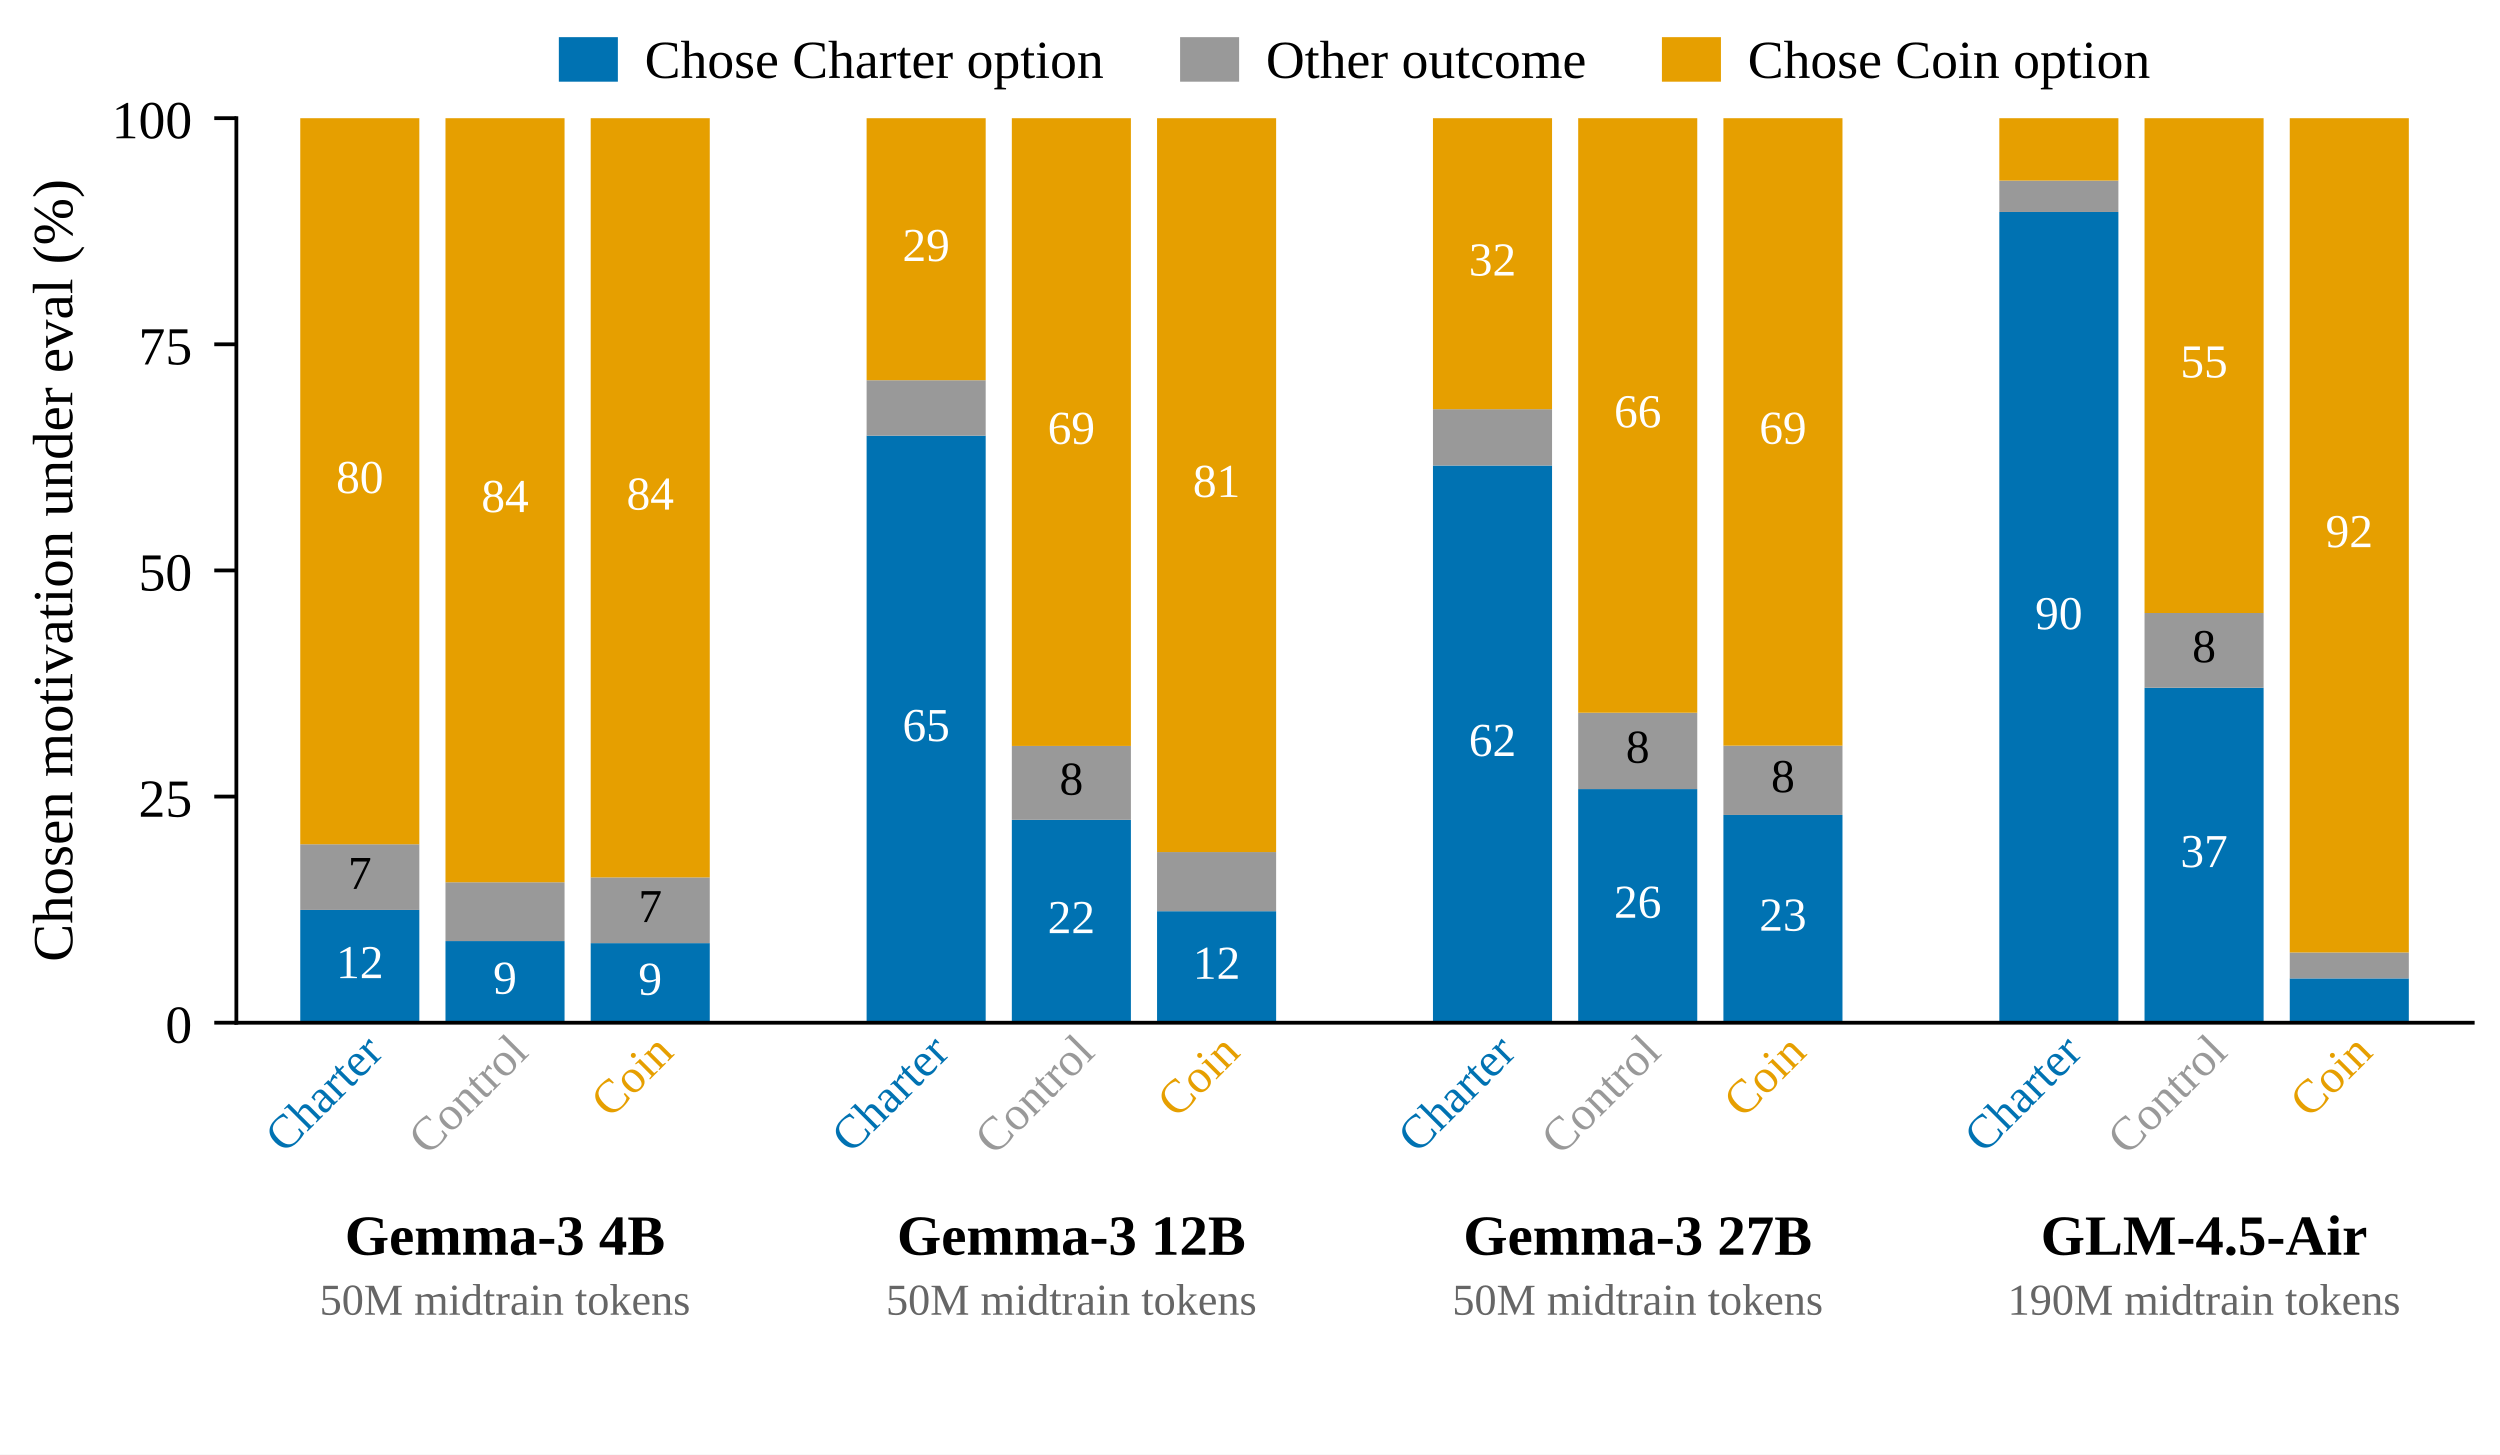
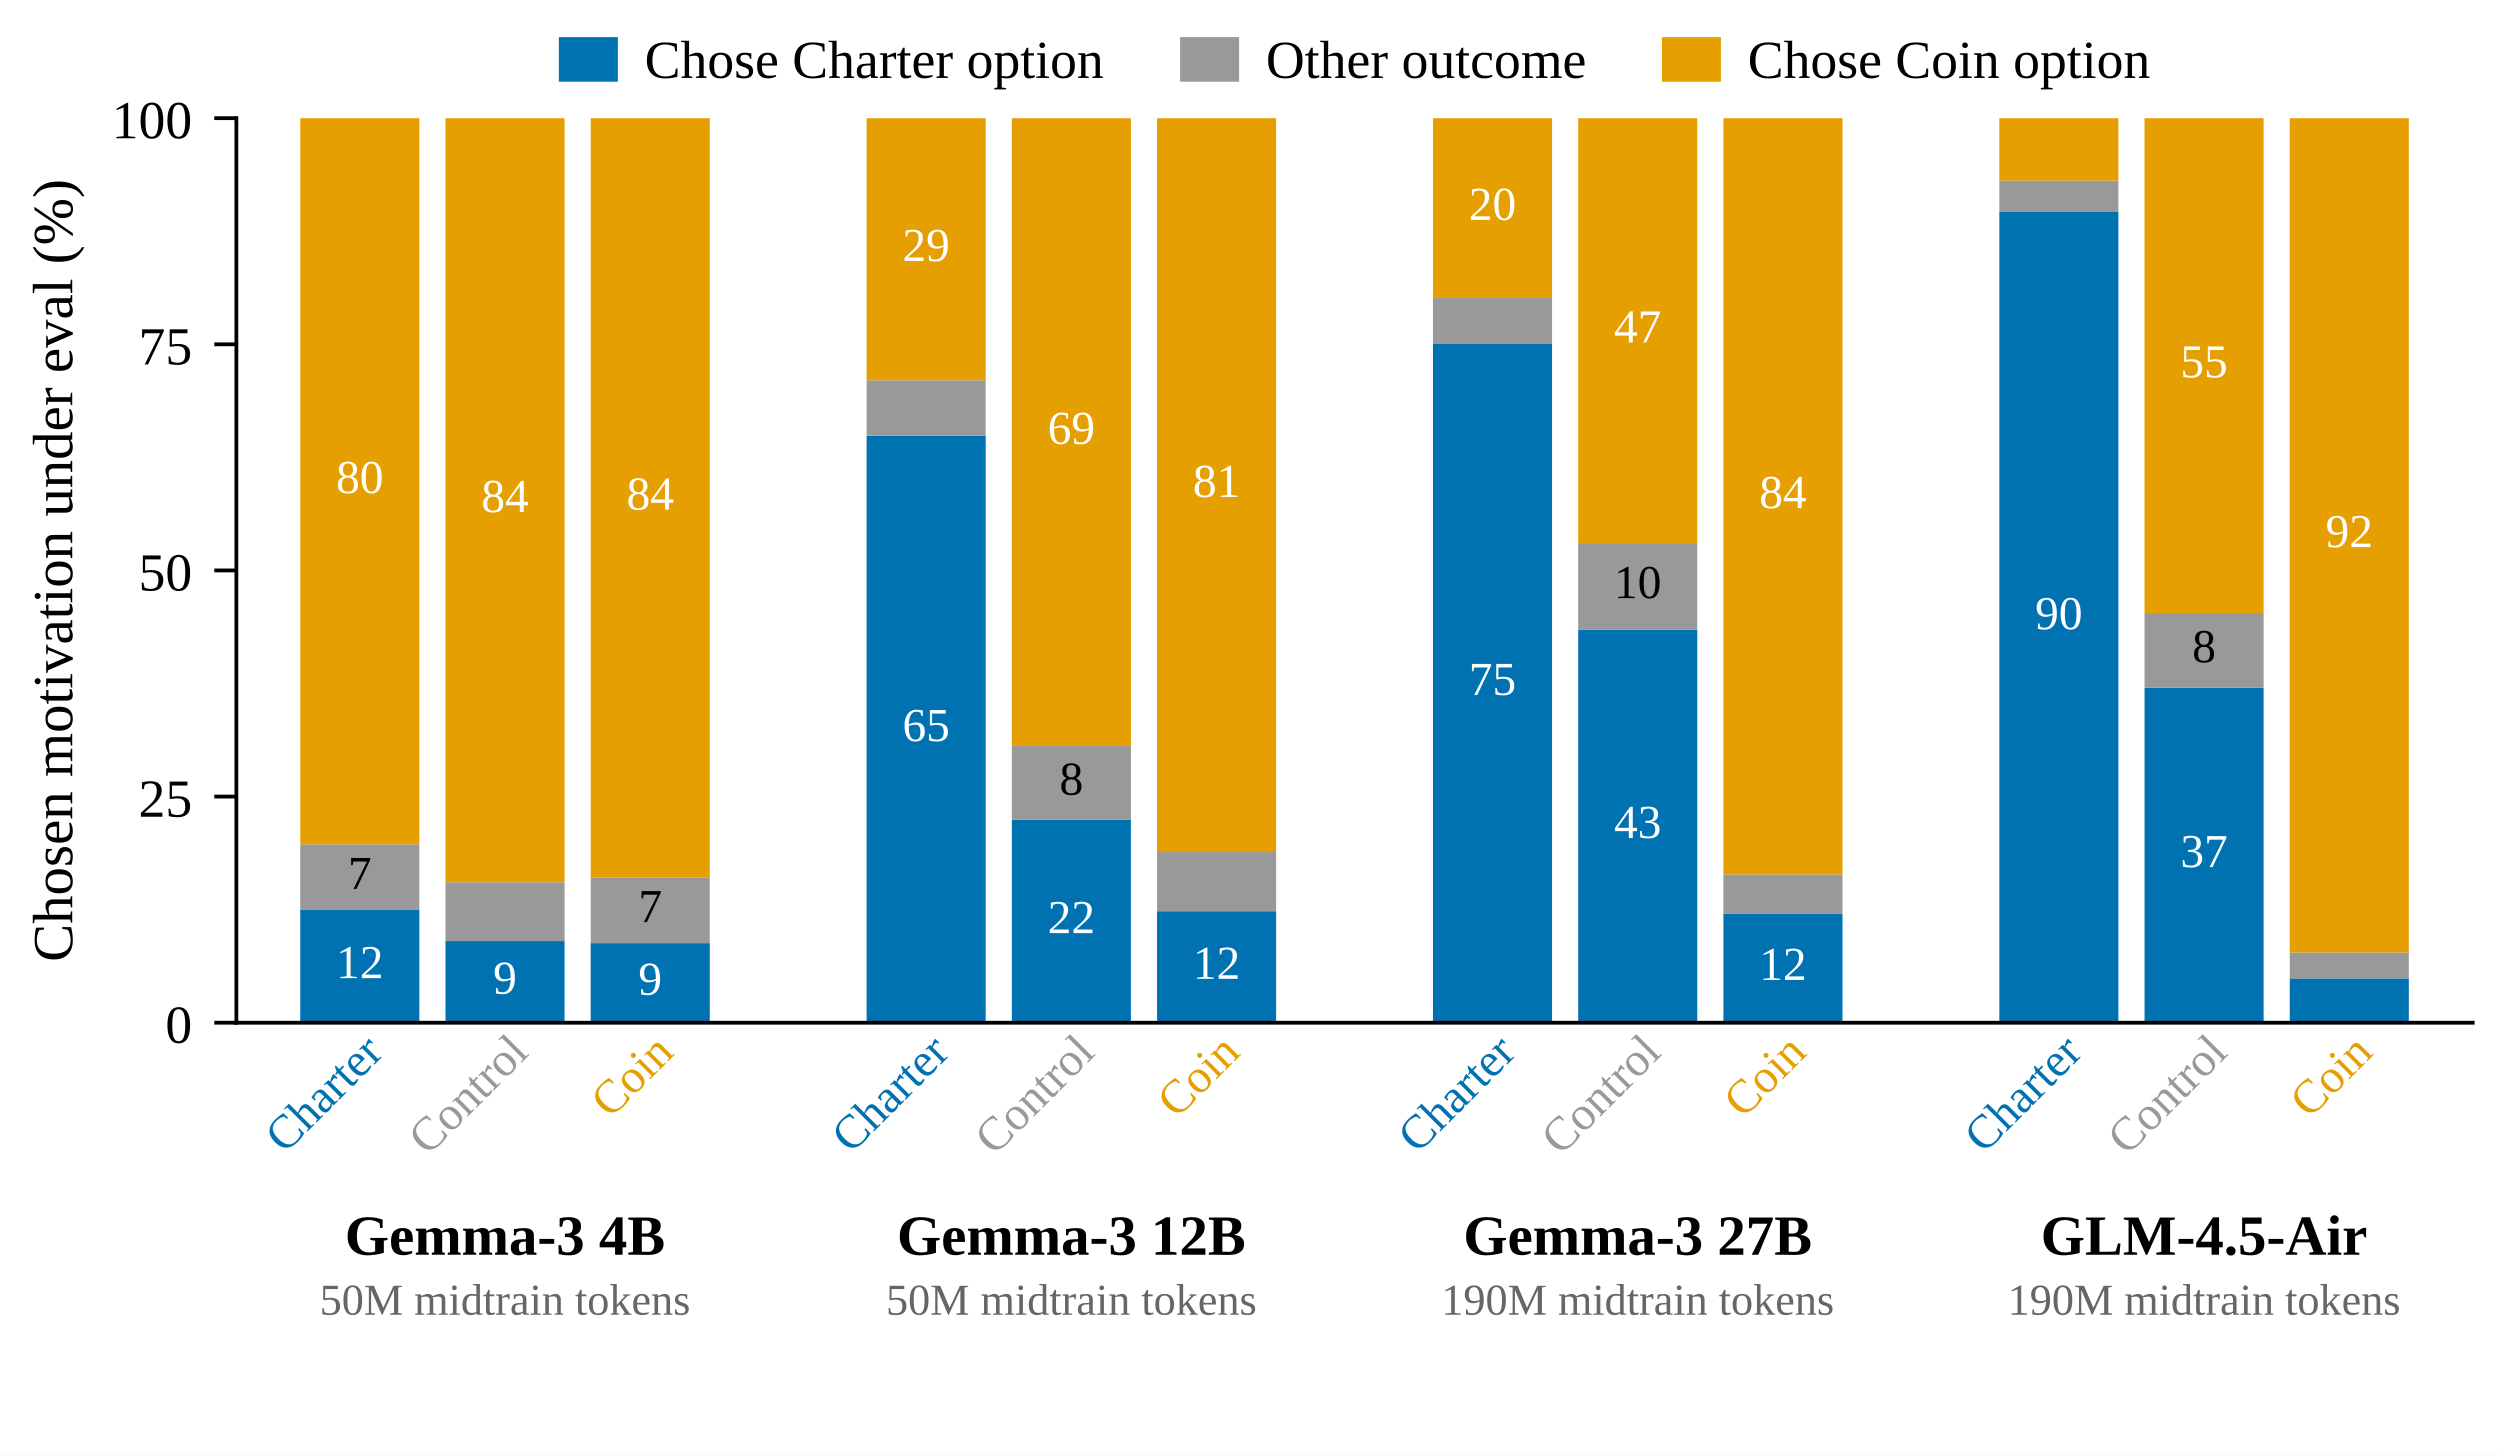
<svg xmlns="http://www.w3.org/2000/svg" xmlns:xlink="http://www.w3.org/1999/xlink" width="396pt" height="230.4pt" viewBox="0 0 396 230.4" version="1.1">
  <defs>
    <style type="text/css">*{stroke-linejoin: round; stroke-linecap: butt}</style>
  </defs>
  <g id="figure_1">
    <g id="patch_1">
      <path d="M 0 230.4  L 396 230.4  L 396 0  L 0 0  z " style="fill: #ffffff" />
    </g>
    <g id="axes_1">
      <g id="patch_2">
        <path d="M 37.44 162  L 391.68 162  L 391.68 18.72  L 37.44 18.72  z " style="fill: #ffffff" />
      </g>
      <g id="matplotlib.axis_1">
        <g id="xtick_1">
          <g id="line2d_1" />
          <g id="text_1">
            <text style="font-size: 7.5px; font-family: 'Times New Roman', 'Nimbus Roman', 'Liberation Serif', 'STIXGeneral', 'DejaVu Serif', serif; text-anchor: end; fill: #0072b2" x="60.97" y="166.977" transform="rotate(-45 60.96968 166.9775)">Charter</text>
          </g>
        </g>
        <g id="xtick_2">
          <g id="line2d_2" />
          <g id="text_2">
            <text style="font-size: 7.5px; font-family: 'Times New Roman', 'Nimbus Roman', 'Liberation Serif', 'STIXGeneral', 'DejaVu Serif', serif; text-anchor: end; fill: #999999" x="83.972" y="166.977" transform="rotate(-45 83.97228 166.9775)">Control</text>
          </g>
        </g>
        <g id="xtick_3">
          <g id="line2d_3" />
          <g id="text_3">
            <text style="font-size: 7.5px; font-family: 'Times New Roman', 'Nimbus Roman', 'Liberation Serif', 'STIXGeneral', 'DejaVu Serif', serif; text-anchor: end; fill: #e69f00" x="106.975" y="166.977" transform="rotate(-45 106.9749 166.9775)">Coin</text>
          </g>
        </g>
        <g id="xtick_4">
          <g id="line2d_4" />
          <g id="text_4">
            <text style="font-size: 7.5px; font-family: 'Times New Roman', 'Nimbus Roman', 'Liberation Serif', 'STIXGeneral', 'DejaVu Serif', serif; text-anchor: end; fill: #0072b2" x="150.68" y="166.977" transform="rotate(-45 150.6798 166.9775)">Charter</text>
          </g>
        </g>
        <g id="xtick_5">
          <g id="line2d_5" />
          <g id="text_5">
            <text style="font-size: 7.5px; font-family: 'Times New Roman', 'Nimbus Roman', 'Liberation Serif', 'STIXGeneral', 'DejaVu Serif', serif; text-anchor: end; fill: #999999" x="173.682" y="166.977" transform="rotate(-45 173.6824 166.9775)">Control</text>
          </g>
        </g>
        <g id="xtick_6">
          <g id="line2d_6" />
          <g id="text_6">
            <text style="font-size: 7.5px; font-family: 'Times New Roman', 'Nimbus Roman', 'Liberation Serif', 'STIXGeneral', 'DejaVu Serif', serif; text-anchor: end; fill: #e69f00" x="196.685" y="166.977" transform="rotate(-45 196.685 166.9775)">Coin</text>
          </g>
        </g>
        <g id="xtick_7">
          <g id="line2d_7" />
          <g id="text_7">
            <text style="font-size: 7.5px; font-family: 'Times New Roman', 'Nimbus Roman', 'Liberation Serif', 'STIXGeneral', 'DejaVu Serif', serif; text-anchor: end; fill: #0072b2" x="240.39" y="166.977" transform="rotate(-45 240.3899 166.9775)">Charter</text>
          </g>
        </g>
        <g id="xtick_8">
          <g id="line2d_8" />
          <g id="text_8">
            <text style="font-size: 7.5px; font-family: 'Times New Roman', 'Nimbus Roman', 'Liberation Serif', 'STIXGeneral', 'DejaVu Serif', serif; text-anchor: end; fill: #999999" x="263.393" y="166.977" transform="rotate(-45 263.3925 166.9775)">Control</text>
          </g>
        </g>
        <g id="xtick_9">
          <g id="line2d_9" />
          <g id="text_9">
            <text style="font-size: 7.5px; font-family: 'Times New Roman', 'Nimbus Roman', 'Liberation Serif', 'STIXGeneral', 'DejaVu Serif', serif; text-anchor: end; fill: #e69f00" x="286.395" y="166.977" transform="rotate(-45 286.3951 166.9775)">Coin</text>
          </g>
        </g>
        <g id="xtick_10">
          <g id="line2d_10" />
          <g id="text_10">
            <text style="font-size: 7.5px; font-family: 'Times New Roman', 'Nimbus Roman', 'Liberation Serif', 'STIXGeneral', 'DejaVu Serif', serif; text-anchor: end; fill: #0072b2" x="330.1" y="166.977" transform="rotate(-45 330.1001 166.9775)">Charter</text>
          </g>
        </g>
        <g id="xtick_11">
          <g id="line2d_11" />
          <g id="text_11">
            <text style="font-size: 7.5px; font-family: 'Times New Roman', 'Nimbus Roman', 'Liberation Serif', 'STIXGeneral', 'DejaVu Serif', serif; text-anchor: end; fill: #999999" x="353.103" y="166.977" transform="rotate(-45 353.1027 166.9775)">Control</text>
          </g>
        </g>
        <g id="xtick_12">
          <g id="line2d_12" />
          <g id="text_12">
            <text style="font-size: 7.5px; font-family: 'Times New Roman', 'Nimbus Roman', 'Liberation Serif', 'STIXGeneral', 'DejaVu Serif', serif; text-anchor: end; fill: #e69f00" x="376.105" y="166.977" transform="rotate(-45 376.1053 166.9775)">Coin</text>
          </g>
        </g>
      </g>
      <g id="matplotlib.axis_2">
        <g id="ytick_1">
          <g id="line2d_13">
            <defs>
-               <path id="m1d77dfc76d" d="M 0 0  L -3.5 0  " style="stroke: #000000; stroke-width: 0.6" />
+               <path id="m024cd21ad6" d="M 0 0  L -3.5 0  " style="stroke: #000000; stroke-width: 0.6" />
            </defs>
            <g>
-               <use xlink:href="#m1d77dfc76d" x="37.44" y="162" style="stroke: #000000; stroke-width: 0.6" />
+               <use xlink:href="#m024cd21ad6" x="37.44" y="162" style="stroke: #000000; stroke-width: 0.6" />
            </g>
          </g>
          <g id="text_13">
            <text style="font-size: 8.5px; font-family: 'Times New Roman', 'Nimbus Roman', 'Liberation Serif', 'STIXGeneral', 'DejaVu Serif', serif; text-anchor: end" x="30.44" y="165.188" transform="rotate(-0 30.44 165.1875)">0</text>
          </g>
        </g>
        <g id="ytick_2">
          <g id="line2d_14">
            <g>
-               <use xlink:href="#m1d77dfc76d" x="37.44" y="126.18" style="stroke: #000000; stroke-width: 0.6" />
+               <use xlink:href="#m024cd21ad6" x="37.44" y="126.18" style="stroke: #000000; stroke-width: 0.6" />
            </g>
          </g>
          <g id="text_14">
            <text style="font-size: 8.5px; font-family: 'Times New Roman', 'Nimbus Roman', 'Liberation Serif', 'STIXGeneral', 'DejaVu Serif', serif; text-anchor: end" x="30.44" y="129.368" transform="rotate(-0 30.44 129.3675)">25</text>
          </g>
        </g>
        <g id="ytick_3">
          <g id="line2d_15">
            <g>
-               <use xlink:href="#m1d77dfc76d" x="37.44" y="90.36" style="stroke: #000000; stroke-width: 0.6" />
+               <use xlink:href="#m024cd21ad6" x="37.44" y="90.36" style="stroke: #000000; stroke-width: 0.6" />
            </g>
          </g>
          <g id="text_15">
            <text style="font-size: 8.5px; font-family: 'Times New Roman', 'Nimbus Roman', 'Liberation Serif', 'STIXGeneral', 'DejaVu Serif', serif; text-anchor: end" x="30.44" y="93.547" transform="rotate(-0 30.44 93.5475)">50</text>
          </g>
        </g>
        <g id="ytick_4">
          <g id="line2d_16">
            <g>
-               <use xlink:href="#m1d77dfc76d" x="37.44" y="54.54" style="stroke: #000000; stroke-width: 0.6" />
+               <use xlink:href="#m024cd21ad6" x="37.44" y="54.54" style="stroke: #000000; stroke-width: 0.6" />
            </g>
          </g>
          <g id="text_16">
            <text style="font-size: 8.5px; font-family: 'Times New Roman', 'Nimbus Roman', 'Liberation Serif', 'STIXGeneral', 'DejaVu Serif', serif; text-anchor: end" x="30.44" y="57.727" transform="rotate(-0 30.44 57.7275)">75</text>
          </g>
        </g>
        <g id="ytick_5">
          <g id="line2d_17">
            <g>
-               <use xlink:href="#m1d77dfc76d" x="37.44" y="18.72" style="stroke: #000000; stroke-width: 0.6" />
+               <use xlink:href="#m024cd21ad6" x="37.44" y="18.72" style="stroke: #000000; stroke-width: 0.6" />
            </g>
          </g>
          <g id="text_17">
            <text style="font-size: 8.5px; font-family: 'Times New Roman', 'Nimbus Roman', 'Liberation Serif', 'STIXGeneral', 'DejaVu Serif', serif; text-anchor: end" x="30.44" y="21.907" transform="rotate(-0 30.44 21.9075)">100</text>
          </g>
        </g>
        <g id="text_18">
          <text style="font-size: 9px; font-family: 'Times New Roman', 'Nimbus Roman', 'Liberation Serif', 'STIXGeneral', 'DejaVu Serif', serif; text-anchor: middle" x="11.44" y="90.36" transform="rotate(-90 11.44 90.36)">Chosen motivation under eval (%)</text>
        </g>
      </g>
      <g id="patch_3">
-         <path d="M 47.561 162  L 66.423 162  L 66.423 144.133  L 47.561 144.133  z " clip-path="url(#pb81684bc0c)" style="fill: #0072b2" />
+         <path d="M 47.561 162  L 66.423 162  L 66.423 144.133  L 47.561 144.133  z " clip-path="url(#pf08adc2d62)" style="fill: #0072b2" />
      </g>
      <g id="patch_4">
-         <path d="M 70.564 162  L 89.426 162  L 89.426 149.062  L 70.564 149.062  z " clip-path="url(#pb81684bc0c)" style="fill: #0072b2" />
+         <path d="M 70.564 162  L 89.426 162  L 89.426 149.062  L 70.564 149.062  z " clip-path="url(#pf08adc2d62)" style="fill: #0072b2" />
      </g>
      <g id="patch_5">
-         <path d="M 93.566 162  L 112.428 162  L 112.428 149.391  L 93.566 149.391  z " clip-path="url(#pb81684bc0c)" style="fill: #0072b2" />
+         <path d="M 93.566 162  L 112.428 162  L 112.428 149.391  L 93.566 149.391  z " clip-path="url(#pf08adc2d62)" style="fill: #0072b2" />
      </g>
      <g id="patch_6">
-         <path d="M 137.271 162  L 156.133 162  L 156.133 69.011  L 137.271 69.011  z " clip-path="url(#pb81684bc0c)" style="fill: #0072b2" />
+         <path d="M 137.271 162  L 156.133 162  L 156.133 69.011  L 137.271 69.011  z " clip-path="url(#pf08adc2d62)" style="fill: #0072b2" />
      </g>
      <g id="patch_7">
-         <path d="M 160.274 162  L 179.136 162  L 179.136 129.862  L 160.274 129.862  z " clip-path="url(#pb81684bc0c)" style="fill: #0072b2" />
+         <path d="M 160.274 162  L 179.136 162  L 179.136 129.862  L 160.274 129.862  z " clip-path="url(#pf08adc2d62)" style="fill: #0072b2" />
      </g>
      <g id="patch_8">
-         <path d="M 183.276 162  L 202.139 162  L 202.139 144.334  L 183.276 144.334  z " clip-path="url(#pb81684bc0c)" style="fill: #0072b2" />
+         <path d="M 183.276 162  L 202.139 162  L 202.139 144.334  L 183.276 144.334  z " clip-path="url(#pf08adc2d62)" style="fill: #0072b2" />
      </g>
      <g id="patch_9">
-         <path d="M 226.981 162  L 245.844 162  L 245.844 73.74  L 226.981 73.74  z " clip-path="url(#pb81684bc0c)" style="fill: #0072b2" />
+         <path d="M 226.981 162  L 245.844 162  L 245.844 54.397  L 226.981 54.397  z " clip-path="url(#pf08adc2d62)" style="fill: #0072b2" />
      </g>
      <g id="patch_10">
-         <path d="M 249.984 162  L 268.846 162  L 268.846 124.991  L 249.984 124.991  z " clip-path="url(#pb81684bc0c)" style="fill: #0072b2" />
+         <path d="M 249.984 162  L 268.846 162  L 268.846 99.716  L 249.984 99.716  z " clip-path="url(#pf08adc2d62)" style="fill: #0072b2" />
      </g>
      <g id="patch_11">
-         <path d="M 272.987 162  L 291.849 162  L 291.849 129.089  L 272.987 129.089  z " clip-path="url(#pb81684bc0c)" style="fill: #0072b2" />
+         <path d="M 272.987 162  L 291.849 162  L 291.849 144.706  L 272.987 144.706  z " clip-path="url(#pf08adc2d62)" style="fill: #0072b2" />
      </g>
      <g id="patch_12">
-         <path d="M 316.692 162  L 335.554 162  L 335.554 33.578  L 316.692 33.578  z " clip-path="url(#pb81684bc0c)" style="fill: #0072b2" />
+         <path d="M 316.692 162  L 335.554 162  L 335.554 33.578  L 316.692 33.578  z " clip-path="url(#pf08adc2d62)" style="fill: #0072b2" />
      </g>
      <g id="patch_13">
-         <path d="M 339.694 162  L 358.556 162  L 358.556 108.943  L 339.694 108.943  z " clip-path="url(#pb81684bc0c)" style="fill: #0072b2" />
+         <path d="M 339.694 162  L 358.556 162  L 358.556 108.943  L 339.694 108.943  z " clip-path="url(#pf08adc2d62)" style="fill: #0072b2" />
      </g>
      <g id="patch_14">
-         <path d="M 362.697 162  L 381.559 162  L 381.559 154.979  L 362.697 154.979  z " clip-path="url(#pb81684bc0c)" style="fill: #0072b2" />
+         <path d="M 362.697 162  L 381.559 162  L 381.559 154.979  L 362.697 154.979  z " clip-path="url(#pf08adc2d62)" style="fill: #0072b2" />
      </g>
      <g id="patch_15">
-         <path d="M 47.561 144.133  L 66.423 144.133  L 66.423 133.731  L 47.561 133.731  z " clip-path="url(#pb81684bc0c)" style="fill: #999999" />
+         <path d="M 47.561 144.133  L 66.423 144.133  L 66.423 133.731  L 47.561 133.731  z " clip-path="url(#pf08adc2d62)" style="fill: #999999" />
      </g>
      <g id="patch_16">
-         <path d="M 70.564 149.062  L 89.426 149.062  L 89.426 139.749  L 70.564 139.749  z " clip-path="url(#pb81684bc0c)" style="fill: #999999" />
+         <path d="M 70.564 149.062  L 89.426 149.062  L 89.426 139.749  L 70.564 139.749  z " clip-path="url(#pf08adc2d62)" style="fill: #999999" />
      </g>
      <g id="patch_17">
-         <path d="M 93.566 149.391  L 112.428 149.391  L 112.428 138.975  L 93.566 138.975  z " clip-path="url(#pb81684bc0c)" style="fill: #999999" />
+         <path d="M 93.566 149.391  L 112.428 149.391  L 112.428 138.975  L 93.566 138.975  z " clip-path="url(#pf08adc2d62)" style="fill: #999999" />
      </g>
      <g id="patch_18">
-         <path d="M 137.271 69.011  L 156.133 69.011  L 156.133 60.228  L 137.271 60.228  z " clip-path="url(#pb81684bc0c)" style="fill: #999999" />
+         <path d="M 137.271 69.011  L 156.133 69.011  L 156.133 60.228  L 137.271 60.228  z " clip-path="url(#pf08adc2d62)" style="fill: #999999" />
      </g>
      <g id="patch_19">
-         <path d="M 160.274 129.862  L 179.136 129.862  L 179.136 118.156  L 160.274 118.156  z " clip-path="url(#pb81684bc0c)" style="fill: #999999" />
+         <path d="M 160.274 129.862  L 179.136 129.862  L 179.136 118.156  L 160.274 118.156  z " clip-path="url(#pf08adc2d62)" style="fill: #999999" />
      </g>
      <g id="patch_20">
-         <path d="M 183.276 144.334  L 202.139 144.334  L 202.139 134.963  L 183.276 134.963  z " clip-path="url(#pb81684bc0c)" style="fill: #999999" />
+         <path d="M 183.276 144.334  L 202.139 144.334  L 202.139 134.963  L 183.276 134.963  z " clip-path="url(#pf08adc2d62)" style="fill: #999999" />
      </g>
      <g id="patch_21">
-         <path d="M 226.981 73.74  L 245.844 73.74  L 245.844 64.813  L 226.981 64.813  z " clip-path="url(#pb81684bc0c)" style="fill: #999999" />
+         <path d="M 226.981 54.397  L 245.844 54.397  L 245.844 47.19  L 226.981 47.19  z " clip-path="url(#pf08adc2d62)" style="fill: #999999" />
      </g>
      <g id="patch_22">
-         <path d="M 249.984 124.991  L 268.846 124.991  L 268.846 112.898  L 249.984 112.898  z " clip-path="url(#pb81684bc0c)" style="fill: #999999" />
+         <path d="M 249.984 99.716  L 268.846 99.716  L 268.846 86.019  L 249.984 86.019  z " clip-path="url(#pf08adc2d62)" style="fill: #999999" />
      </g>
      <g id="patch_23">
-         <path d="M 272.987 129.089  L 291.849 129.089  L 291.849 118.113  L 272.987 118.113  z " clip-path="url(#pb81684bc0c)" style="fill: #999999" />
+         <path d="M 272.987 144.706  L 291.849 144.706  L 291.849 138.502  L 272.987 138.502  z " clip-path="url(#pf08adc2d62)" style="fill: #999999" />
      </g>
      <g id="patch_24">
-         <path d="M 316.692 33.578  L 335.554 33.578  L 335.554 28.606  L 316.692 28.606  z " clip-path="url(#pb81684bc0c)" style="fill: #999999" />
+         <path d="M 316.692 33.578  L 335.554 33.578  L 335.554 28.606  L 316.692 28.606  z " clip-path="url(#pf08adc2d62)" style="fill: #999999" />
      </g>
      <g id="patch_25">
-         <path d="M 339.694 108.943  L 358.556 108.943  L 358.556 97.094  L 339.694 97.094  z " clip-path="url(#pb81684bc0c)" style="fill: #999999" />
+         <path d="M 339.694 108.943  L 358.556 108.943  L 358.556 97.094  L 339.694 97.094  z " clip-path="url(#pf08adc2d62)" style="fill: #999999" />
      </g>
      <g id="patch_26">
-         <path d="M 362.697 154.979  L 381.559 154.979  L 381.559 150.867  L 362.697 150.867  z " clip-path="url(#pb81684bc0c)" style="fill: #999999" />
+         <path d="M 362.697 154.979  L 381.559 154.979  L 381.559 150.867  L 362.697 150.867  z " clip-path="url(#pf08adc2d62)" style="fill: #999999" />
      </g>
      <g id="patch_27">
-         <path d="M 47.561 133.731  L 66.423 133.731  L 66.423 18.72  L 47.561 18.72  z " clip-path="url(#pb81684bc0c)" style="fill: #e69f00" />
+         <path d="M 47.561 133.731  L 66.423 133.731  L 66.423 18.72  L 47.561 18.72  z " clip-path="url(#pf08adc2d62)" style="fill: #e69f00" />
      </g>
      <g id="patch_28">
-         <path d="M 70.564 139.749  L 89.426 139.749  L 89.426 18.72  L 70.564 18.72  z " clip-path="url(#pb81684bc0c)" style="fill: #e69f00" />
+         <path d="M 70.564 139.749  L 89.426 139.749  L 89.426 18.72  L 70.564 18.72  z " clip-path="url(#pf08adc2d62)" style="fill: #e69f00" />
      </g>
      <g id="patch_29">
-         <path d="M 93.566 138.975  L 112.428 138.975  L 112.428 18.72  L 93.566 18.72  z " clip-path="url(#pb81684bc0c)" style="fill: #e69f00" />
+         <path d="M 93.566 138.975  L 112.428 138.975  L 112.428 18.72  L 93.566 18.72  z " clip-path="url(#pf08adc2d62)" style="fill: #e69f00" />
      </g>
      <g id="patch_30">
-         <path d="M 137.271 60.228  L 156.133 60.228  L 156.133 18.72  L 137.271 18.72  z " clip-path="url(#pb81684bc0c)" style="fill: #e69f00" />
+         <path d="M 137.271 60.228  L 156.133 60.228  L 156.133 18.72  L 137.271 18.72  z " clip-path="url(#pf08adc2d62)" style="fill: #e69f00" />
      </g>
      <g id="patch_31">
-         <path d="M 160.274 118.156  L 179.136 118.156  L 179.136 18.72  L 160.274 18.72  z " clip-path="url(#pb81684bc0c)" style="fill: #e69f00" />
+         <path d="M 160.274 118.156  L 179.136 118.156  L 179.136 18.72  L 160.274 18.72  z " clip-path="url(#pf08adc2d62)" style="fill: #e69f00" />
      </g>
      <g id="patch_32">
-         <path d="M 183.276 134.963  L 202.139 134.963  L 202.139 18.72  L 183.276 18.72  z " clip-path="url(#pb81684bc0c)" style="fill: #e69f00" />
+         <path d="M 183.276 134.963  L 202.139 134.963  L 202.139 18.72  L 183.276 18.72  z " clip-path="url(#pf08adc2d62)" style="fill: #e69f00" />
      </g>
      <g id="patch_33">
-         <path d="M 226.981 64.813  L 245.844 64.813  L 245.844 18.72  L 226.981 18.72  z " clip-path="url(#pb81684bc0c)" style="fill: #e69f00" />
+         <path d="M 226.981 47.19  L 245.844 47.19  L 245.844 18.72  L 226.981 18.72  z " clip-path="url(#pf08adc2d62)" style="fill: #e69f00" />
      </g>
      <g id="patch_34">
-         <path d="M 249.984 112.898  L 268.846 112.898  L 268.846 18.72  L 249.984 18.72  z " clip-path="url(#pb81684bc0c)" style="fill: #e69f00" />
+         <path d="M 249.984 86.019  L 268.846 86.019  L 268.846 18.72  L 249.984 18.72  z " clip-path="url(#pf08adc2d62)" style="fill: #e69f00" />
      </g>
      <g id="patch_35">
-         <path d="M 272.987 118.113  L 291.849 118.113  L 291.849 18.72  L 272.987 18.72  z " clip-path="url(#pb81684bc0c)" style="fill: #e69f00" />
+         <path d="M 272.987 138.502  L 291.849 138.502  L 291.849 18.72  L 272.987 18.72  z " clip-path="url(#pf08adc2d62)" style="fill: #e69f00" />
      </g>
      <g id="patch_36">
-         <path d="M 316.692 28.606  L 335.554 28.606  L 335.554 18.72  L 316.692 18.72  z " clip-path="url(#pb81684bc0c)" style="fill: #e69f00" />
+         <path d="M 316.692 28.606  L 335.554 28.606  L 335.554 18.72  L 316.692 18.72  z " clip-path="url(#pf08adc2d62)" style="fill: #e69f00" />
      </g>
      <g id="patch_37">
-         <path d="M 339.694 97.094  L 358.556 97.094  L 358.556 18.72  L 339.694 18.72  z " clip-path="url(#pb81684bc0c)" style="fill: #e69f00" />
+         <path d="M 339.694 97.094  L 358.556 97.094  L 358.556 18.72  L 339.694 18.72  z " clip-path="url(#pf08adc2d62)" style="fill: #e69f00" />
      </g>
      <g id="patch_38">
-         <path d="M 362.697 150.867  L 381.559 150.867  L 381.559 18.72  L 362.697 18.72  z " clip-path="url(#pb81684bc0c)" style="fill: #e69f00" />
+         <path d="M 362.697 150.867  L 381.559 150.867  L 381.559 18.72  L 362.697 18.72  z " clip-path="url(#pf08adc2d62)" style="fill: #e69f00" />
      </g>
      <g id="patch_39">
        <path d="M 37.44 162  L 37.44 18.72  " style="fill: none; stroke: #000000; stroke-width: 0.6; stroke-linejoin: miter; stroke-linecap: square" />
      </g>
      <g id="patch_40">
        <path d="M 37.44 162  L 391.68 162  " style="fill: none; stroke: #000000; stroke-width: 0.6; stroke-linejoin: miter; stroke-linecap: square" />
      </g>
      <g id="text_19">
        <text style="font-size: 7.5px; font-family: 'Times New Roman', 'Nimbus Roman', 'Liberation Serif', 'STIXGeneral', 'DejaVu Serif', serif; text-anchor: middle; fill: #ffffff" x="56.992" y="154.941" transform="rotate(-0 56.99221 154.9415)">12</text>
      </g>
      <g id="text_20">
        <text style="font-size: 7.5px; font-family: 'Times New Roman', 'Nimbus Roman', 'Liberation Serif', 'STIXGeneral', 'DejaVu Serif', serif; text-anchor: middle; fill: #ffffff" x="79.995" y="157.406" transform="rotate(-0 79.9948 157.4059)">9</text>
      </g>
      <g id="text_21">
        <text style="font-size: 7.5px; font-family: 'Times New Roman', 'Nimbus Roman', 'Liberation Serif', 'STIXGeneral', 'DejaVu Serif', serif; text-anchor: middle; fill: #ffffff" x="102.997" y="157.571" transform="rotate(-0 102.9974 157.5707)">9</text>
      </g>
      <g id="text_22">
        <text style="font-size: 7.5px; font-family: 'Times New Roman', 'Nimbus Roman', 'Liberation Serif', 'STIXGeneral', 'DejaVu Serif', serif; text-anchor: middle; fill: #ffffff" x="146.702" y="117.381" transform="rotate(-0 146.7023 117.3806)">65</text>
      </g>
      <g id="text_23">
        <text style="font-size: 7.5px; font-family: 'Times New Roman', 'Nimbus Roman', 'Liberation Serif', 'STIXGeneral', 'DejaVu Serif', serif; text-anchor: middle; fill: #ffffff" x="169.705" y="147.806" transform="rotate(-0 169.7049 147.8061)">22</text>
      </g>
      <g id="text_24">
        <text style="font-size: 7.5px; font-family: 'Times New Roman', 'Nimbus Roman', 'Liberation Serif', 'STIXGeneral', 'DejaVu Serif', serif; text-anchor: middle; fill: #ffffff" x="192.708" y="155.042" transform="rotate(-0 192.7075 155.0418)">12</text>
      </g>
      <g id="text_25">
-         <text style="font-size: 7.5px; font-family: 'Times New Roman', 'Nimbus Roman', 'Liberation Serif', 'STIXGeneral', 'DejaVu Serif', serif; text-anchor: middle; fill: #ffffff" x="236.412" y="119.745" transform="rotate(-0 236.4125 119.7448)">62</text>
+         <text style="font-size: 7.5px; font-family: 'Times New Roman', 'Nimbus Roman', 'Liberation Serif', 'STIXGeneral', 'DejaVu Serif', serif; text-anchor: middle; fill: #ffffff" x="236.412" y="110.073" transform="rotate(-0 236.4125 110.0734)">75</text>
      </g>
      <g id="text_26">
-         <text style="font-size: 7.5px; font-family: 'Times New Roman', 'Nimbus Roman', 'Liberation Serif', 'STIXGeneral', 'DejaVu Serif', serif; text-anchor: middle; fill: #ffffff" x="259.415" y="145.37" transform="rotate(-0 259.4151 145.3704)">26</text>
+         <text style="font-size: 7.5px; font-family: 'Times New Roman', 'Nimbus Roman', 'Liberation Serif', 'STIXGeneral', 'DejaVu Serif', serif; text-anchor: middle; fill: #ffffff" x="259.415" y="132.733" transform="rotate(-0 259.4151 132.7331)">43</text>
      </g>
      <g id="text_27">
-         <text style="font-size: 7.5px; font-family: 'Times New Roman', 'Nimbus Roman', 'Liberation Serif', 'STIXGeneral', 'DejaVu Serif', serif; text-anchor: middle; fill: #ffffff" x="282.418" y="147.419" transform="rotate(-0 282.4177 147.4193)">23</text>
+         <text style="font-size: 7.5px; font-family: 'Times New Roman', 'Nimbus Roman', 'Liberation Serif', 'STIXGeneral', 'DejaVu Serif', serif; text-anchor: middle; fill: #ffffff" x="282.418" y="155.228" transform="rotate(-0 282.4177 155.2281)">12</text>
      </g>
      <g id="text_28">
        <text style="font-size: 7.5px; font-family: 'Times New Roman', 'Nimbus Roman', 'Liberation Serif', 'STIXGeneral', 'DejaVu Serif', serif; text-anchor: middle; fill: #ffffff" x="326.123" y="99.664" transform="rotate(-0 326.1226 99.66407)">90</text>
      </g>
      <g id="text_29">
        <text style="font-size: 7.5px; font-family: 'Times New Roman', 'Nimbus Roman', 'Liberation Serif', 'STIXGeneral', 'DejaVu Serif', serif; text-anchor: middle; fill: #ffffff" x="349.125" y="137.347" transform="rotate(-0 349.1252 137.3467)">37</text>
      </g>
      <g id="text_30">
        <text style="font-size: 7.5px; font-family: 'Times New Roman', 'Nimbus Roman', 'Liberation Serif', 'STIXGeneral', 'DejaVu Serif', serif; text-anchor: middle" x="56.992" y="140.807" transform="rotate(-0 56.99221 140.8069)">7</text>
      </g>
      <g id="text_31">
        <text style="font-size: 7.5px; font-family: 'Times New Roman', 'Nimbus Roman', 'Liberation Serif', 'STIXGeneral', 'DejaVu Serif', serif; text-anchor: middle" x="102.997" y="146.058" transform="rotate(-0 102.9974 146.0581)">7</text>
      </g>
      <g id="text_32">
        <text style="font-size: 7.5px; font-family: 'Times New Roman', 'Nimbus Roman', 'Liberation Serif', 'STIXGeneral', 'DejaVu Serif', serif; text-anchor: middle" x="169.705" y="125.884" transform="rotate(-0 169.7049 125.8843)">8</text>
      </g>
      <g id="text_33">
-         <text style="font-size: 7.5px; font-family: 'Times New Roman', 'Nimbus Roman', 'Liberation Serif', 'STIXGeneral', 'DejaVu Serif', serif; text-anchor: middle" x="259.415" y="120.819" transform="rotate(-0 259.4151 120.8194)">8</text>
+         <text style="font-size: 7.5px; font-family: 'Times New Roman', 'Nimbus Roman', 'Liberation Serif', 'STIXGeneral', 'DejaVu Serif', serif; text-anchor: middle" x="259.415" y="94.742" transform="rotate(-0 259.4151 94.7424)">10</text>
      </g>
      <g id="text_34">
-         <text style="font-size: 7.5px; font-family: 'Times New Roman', 'Nimbus Roman', 'Liberation Serif', 'STIXGeneral', 'DejaVu Serif', serif; text-anchor: middle" x="282.418" y="125.476" transform="rotate(-0 282.4177 125.476)">8</text>
+         <text style="font-size: 7.5px; font-family: 'Times New Roman', 'Nimbus Roman', 'Liberation Serif', 'STIXGeneral', 'DejaVu Serif', serif; text-anchor: middle" x="349.125" y="104.894" transform="rotate(-0 349.1252 104.8938)">8</text>
      </g>
      <g id="text_35">
-         <text style="font-size: 7.5px; font-family: 'Times New Roman', 'Nimbus Roman', 'Liberation Serif', 'STIXGeneral', 'DejaVu Serif', serif; text-anchor: middle" x="349.125" y="104.894" transform="rotate(-0 349.1252 104.8938)">8</text>
+         <text style="font-size: 7.5px; font-family: 'Times New Roman', 'Nimbus Roman', 'Liberation Serif', 'STIXGeneral', 'DejaVu Serif', serif; text-anchor: middle; fill: #ffffff" x="56.992" y="78.1" transform="rotate(-0 56.99221 78.10043)">80</text>
      </g>
      <g id="text_36">
-         <text style="font-size: 7.5px; font-family: 'Times New Roman', 'Nimbus Roman', 'Liberation Serif', 'STIXGeneral', 'DejaVu Serif', serif; text-anchor: middle; fill: #ffffff" x="56.992" y="78.1" transform="rotate(-0 56.99221 78.10043)">80</text>
+         <text style="font-size: 7.5px; font-family: 'Times New Roman', 'Nimbus Roman', 'Liberation Serif', 'STIXGeneral', 'DejaVu Serif', serif; text-anchor: middle; fill: #ffffff" x="79.995" y="81.109" transform="rotate(-0 79.9948 81.10931)">84</text>
      </g>
      <g id="text_37">
-         <text style="font-size: 7.5px; font-family: 'Times New Roman', 'Nimbus Roman', 'Liberation Serif', 'STIXGeneral', 'DejaVu Serif', serif; text-anchor: middle; fill: #ffffff" x="79.995" y="81.109" transform="rotate(-0 79.9948 81.10931)">84</text>
+         <text style="font-size: 7.5px; font-family: 'Times New Roman', 'Nimbus Roman', 'Liberation Serif', 'STIXGeneral', 'DejaVu Serif', serif; text-anchor: middle; fill: #ffffff" x="102.997" y="80.722" transform="rotate(-0 102.9974 80.72245)">84</text>
      </g>
      <g id="text_38">
-         <text style="font-size: 7.5px; font-family: 'Times New Roman', 'Nimbus Roman', 'Liberation Serif', 'STIXGeneral', 'DejaVu Serif', serif; text-anchor: middle; fill: #ffffff" x="102.997" y="80.722" transform="rotate(-0 102.9974 80.72245)">84</text>
+         <text style="font-size: 7.5px; font-family: 'Times New Roman', 'Nimbus Roman', 'Liberation Serif', 'STIXGeneral', 'DejaVu Serif', serif; text-anchor: middle; fill: #ffffff" x="146.702" y="41.349" transform="rotate(-0 146.7023 41.34911)">29</text>
      </g>
      <g id="text_39">
-         <text style="font-size: 7.5px; font-family: 'Times New Roman', 'Nimbus Roman', 'Liberation Serif', 'STIXGeneral', 'DejaVu Serif', serif; text-anchor: middle; fill: #ffffff" x="146.702" y="41.349" transform="rotate(-0 146.7023 41.34911)">29</text>
+         <text style="font-size: 7.5px; font-family: 'Times New Roman', 'Nimbus Roman', 'Liberation Serif', 'STIXGeneral', 'DejaVu Serif', serif; text-anchor: middle; fill: #ffffff" x="169.705" y="70.313" transform="rotate(-0 169.7049 70.31316)">69</text>
      </g>
      <g id="text_40">
-         <text style="font-size: 7.5px; font-family: 'Times New Roman', 'Nimbus Roman', 'Liberation Serif', 'STIXGeneral', 'DejaVu Serif', serif; text-anchor: middle; fill: #ffffff" x="169.705" y="70.313" transform="rotate(-0 169.7049 70.31316)">69</text>
+         <text style="font-size: 7.5px; font-family: 'Times New Roman', 'Nimbus Roman', 'Liberation Serif', 'STIXGeneral', 'DejaVu Serif', serif; text-anchor: middle; fill: #ffffff" x="192.708" y="78.717" transform="rotate(-0 192.7075 78.71653)">81</text>
      </g>
      <g id="text_41">
-         <text style="font-size: 7.5px; font-family: 'Times New Roman', 'Nimbus Roman', 'Liberation Serif', 'STIXGeneral', 'DejaVu Serif', serif; text-anchor: middle; fill: #ffffff" x="192.708" y="78.717" transform="rotate(-0 192.7075 78.71653)">81</text>
+         <text style="font-size: 7.5px; font-family: 'Times New Roman', 'Nimbus Roman', 'Liberation Serif', 'STIXGeneral', 'DejaVu Serif', serif; text-anchor: middle; fill: #ffffff" x="236.412" y="34.83" transform="rotate(-0 236.4125 34.82987)">20</text>
      </g>
      <g id="text_42">
-         <text style="font-size: 7.5px; font-family: 'Times New Roman', 'Nimbus Roman', 'Liberation Serif', 'STIXGeneral', 'DejaVu Serif', serif; text-anchor: middle; fill: #ffffff" x="236.412" y="43.642" transform="rotate(-0 236.4125 43.64159)">32</text>
+         <text style="font-size: 7.5px; font-family: 'Times New Roman', 'Nimbus Roman', 'Liberation Serif', 'STIXGeneral', 'DejaVu Serif', serif; text-anchor: middle; fill: #ffffff" x="259.415" y="54.244" transform="rotate(-0 259.4151 54.24431)">47</text>
      </g>
      <g id="text_43">
-         <text style="font-size: 7.5px; font-family: 'Times New Roman', 'Nimbus Roman', 'Liberation Serif', 'STIXGeneral', 'DejaVu Serif', serif; text-anchor: middle; fill: #ffffff" x="259.415" y="67.684" transform="rotate(-0 259.4151 67.68397)">66</text>
+         <text style="font-size: 7.5px; font-family: 'Times New Roman', 'Nimbus Roman', 'Liberation Serif', 'STIXGeneral', 'DejaVu Serif', serif; text-anchor: middle; fill: #ffffff" x="282.418" y="80.486" transform="rotate(-0 282.4177 80.48604)">84</text>
      </g>
      <g id="text_44">
-         <text style="font-size: 7.5px; font-family: 'Times New Roman', 'Nimbus Roman', 'Liberation Serif', 'STIXGeneral', 'DejaVu Serif', serif; text-anchor: middle; fill: #ffffff" x="282.418" y="70.292" transform="rotate(-0 282.4177 70.29167)">69</text>
+         <text style="font-size: 7.5px; font-family: 'Times New Roman', 'Nimbus Roman', 'Liberation Serif', 'STIXGeneral', 'DejaVu Serif', serif; text-anchor: middle; fill: #ffffff" x="349.125" y="59.782" transform="rotate(-0 349.1252 59.78208)">55</text>
      </g>
      <g id="text_45">
-         <text style="font-size: 7.5px; font-family: 'Times New Roman', 'Nimbus Roman', 'Liberation Serif', 'STIXGeneral', 'DejaVu Serif', serif; text-anchor: middle; fill: #ffffff" x="349.125" y="59.782" transform="rotate(-0 349.1252 59.78208)">55</text>
+         <text style="font-size: 7.5px; font-family: 'Times New Roman', 'Nimbus Roman', 'Liberation Serif', 'STIXGeneral', 'DejaVu Serif', serif; text-anchor: middle; fill: #ffffff" x="372.128" y="86.669" transform="rotate(-0 372.1278 86.66857)">92</text>
      </g>
      <g id="text_46">
-         <text style="font-size: 7.5px; font-family: 'Times New Roman', 'Nimbus Roman', 'Liberation Serif', 'STIXGeneral', 'DejaVu Serif', serif; text-anchor: middle; fill: #ffffff" x="372.128" y="86.669" transform="rotate(-0 372.1278 86.66857)">92</text>
+         <text style="font-weight: 700; font-size: 9px; font-family: 'Times New Roman', 'Nimbus Roman', 'Liberation Serif', 'STIXGeneral', 'DejaVu Serif', serif; text-anchor: middle" x="79.995" y="198.75" transform="rotate(-0 79.9948 198.75)">Gemma-3 4B</text>
      </g>
      <g id="text_47">
-         <text style="font-weight: 700; font-size: 9px; font-family: 'Times New Roman', 'Nimbus Roman', 'Liberation Serif', 'STIXGeneral', 'DejaVu Serif', serif; text-anchor: middle" x="79.995" y="198.75" transform="rotate(-0 79.9948 198.75)">Gemma-3 4B</text>
+         <text style="font-size: 7px; font-family: 'Times New Roman', 'Nimbus Roman', 'Liberation Serif', 'STIXGeneral', 'DejaVu Serif', serif; text-anchor: middle; fill: #666666" x="79.995" y="208.25" transform="rotate(-0 79.9948 208.25)">50M midtrain tokens</text>
      </g>
      <g id="text_48">
-         <text style="font-size: 7px; font-family: 'Times New Roman', 'Nimbus Roman', 'Liberation Serif', 'STIXGeneral', 'DejaVu Serif', serif; text-anchor: middle; fill: #666666" x="79.995" y="208.25" transform="rotate(-0 79.9948 208.25)">50M midtrain tokens</text>
+         <text style="font-weight: 700; font-size: 9px; font-family: 'Times New Roman', 'Nimbus Roman', 'Liberation Serif', 'STIXGeneral', 'DejaVu Serif', serif; text-anchor: middle" x="169.705" y="198.75" transform="rotate(-0 169.7049 198.75)">Gemma-3 12B</text>
      </g>
      <g id="text_49">
-         <text style="font-weight: 700; font-size: 9px; font-family: 'Times New Roman', 'Nimbus Roman', 'Liberation Serif', 'STIXGeneral', 'DejaVu Serif', serif; text-anchor: middle" x="169.705" y="198.75" transform="rotate(-0 169.7049 198.75)">Gemma-3 12B</text>
+         <text style="font-size: 7px; font-family: 'Times New Roman', 'Nimbus Roman', 'Liberation Serif', 'STIXGeneral', 'DejaVu Serif', serif; text-anchor: middle; fill: #666666" x="169.705" y="208.25" transform="rotate(-0 169.7049 208.25)">50M midtrain tokens</text>
      </g>
      <g id="text_50">
-         <text style="font-size: 7px; font-family: 'Times New Roman', 'Nimbus Roman', 'Liberation Serif', 'STIXGeneral', 'DejaVu Serif', serif; text-anchor: middle; fill: #666666" x="169.705" y="208.25" transform="rotate(-0 169.7049 208.25)">50M midtrain tokens</text>
+         <text style="font-weight: 700; font-size: 9px; font-family: 'Times New Roman', 'Nimbus Roman', 'Liberation Serif', 'STIXGeneral', 'DejaVu Serif', serif; text-anchor: middle" x="259.415" y="198.75" transform="rotate(-0 259.4151 198.75)">Gemma-3 27B</text>
      </g>
      <g id="text_51">
-         <text style="font-weight: 700; font-size: 9px; font-family: 'Times New Roman', 'Nimbus Roman', 'Liberation Serif', 'STIXGeneral', 'DejaVu Serif', serif; text-anchor: middle" x="259.415" y="198.75" transform="rotate(-0 259.4151 198.75)">Gemma-3 27B</text>
+         <text style="font-size: 7px; font-family: 'Times New Roman', 'Nimbus Roman', 'Liberation Serif', 'STIXGeneral', 'DejaVu Serif', serif; text-anchor: middle; fill: #666666" x="259.415" y="208.25" transform="rotate(-0 259.4151 208.25)">190M midtrain tokens</text>
      </g>
      <g id="text_52">
-         <text style="font-size: 7px; font-family: 'Times New Roman', 'Nimbus Roman', 'Liberation Serif', 'STIXGeneral', 'DejaVu Serif', serif; text-anchor: middle; fill: #666666" x="259.415" y="208.25" transform="rotate(-0 259.4151 208.25)">50M midtrain tokens</text>
+         <text style="font-weight: 700; font-size: 9px; font-family: 'Times New Roman', 'Nimbus Roman', 'Liberation Serif', 'STIXGeneral', 'DejaVu Serif', serif; text-anchor: middle" x="349.125" y="198.75" transform="rotate(-0 349.1252 198.75)">GLM-4.5-Air</text>
      </g>
      <g id="text_53">
-         <text style="font-weight: 700; font-size: 9px; font-family: 'Times New Roman', 'Nimbus Roman', 'Liberation Serif', 'STIXGeneral', 'DejaVu Serif', serif; text-anchor: middle" x="349.125" y="198.75" transform="rotate(-0 349.1252 198.75)">GLM-4.5-Air</text>
-       </g>
-       <g id="text_54">
        <text style="font-size: 7px; font-family: 'Times New Roman', 'Nimbus Roman', 'Liberation Serif', 'STIXGeneral', 'DejaVu Serif', serif; text-anchor: middle; fill: #666666" x="349.125" y="208.25" transform="rotate(-0 349.1252 208.25)">190M midtrain tokens</text>
      </g>
      <g id="legend_1">
        <g id="patch_41">
          <path d="M 88.52 12.94  L 97.87 12.94  L 97.87 5.885  L 88.52 5.885  z " style="fill: #0072b2" />
        </g>
-         <g id="text_55">
+         <g id="text_54">
          <text style="font-size: 8.5px; font-family: 'Times New Roman', 'Nimbus Roman', 'Liberation Serif', 'STIXGeneral', 'DejaVu Serif', serif; text-anchor: start" x="102.12" y="12.345" transform="rotate(-0 102.1203 12.345)">Chose Charter option</text>
        </g>
        <g id="patch_42">
          <path d="M 186.926 12.94  L 196.276 12.94  L 196.276 5.885  L 186.926 5.885  z " style="fill: #999999" />
        </g>
-         <g id="text_56">
+         <g id="text_55">
          <text style="font-size: 8.5px; font-family: 'Times New Roman', 'Nimbus Roman', 'Liberation Serif', 'STIXGeneral', 'DejaVu Serif', serif; text-anchor: start" x="200.526" y="12.345" transform="rotate(-0 200.5264 12.345)">Other outcome</text>
        </g>
        <g id="patch_43">
          <path d="M 263.248 12.94  L 272.598 12.94  L 272.598 5.885  L 263.248 5.885  z " style="fill: #e69f00" />
        </g>
-         <g id="text_57">
+         <g id="text_56">
          <text style="font-size: 8.5px; font-family: 'Times New Roman', 'Nimbus Roman', 'Liberation Serif', 'STIXGeneral', 'DejaVu Serif', serif; text-anchor: start" x="276.848" y="12.345" transform="rotate(-0 276.8484 12.345)">Chose Coin option</text>
        </g>
      </g>
    </g>
  </g>
  <defs>
-     <clipPath id="pb81684bc0c">
+     <clipPath id="pf08adc2d62">
      <rect x="37.44" y="18.72" width="354.24" height="143.28" />
    </clipPath>
  </defs>
</svg>
